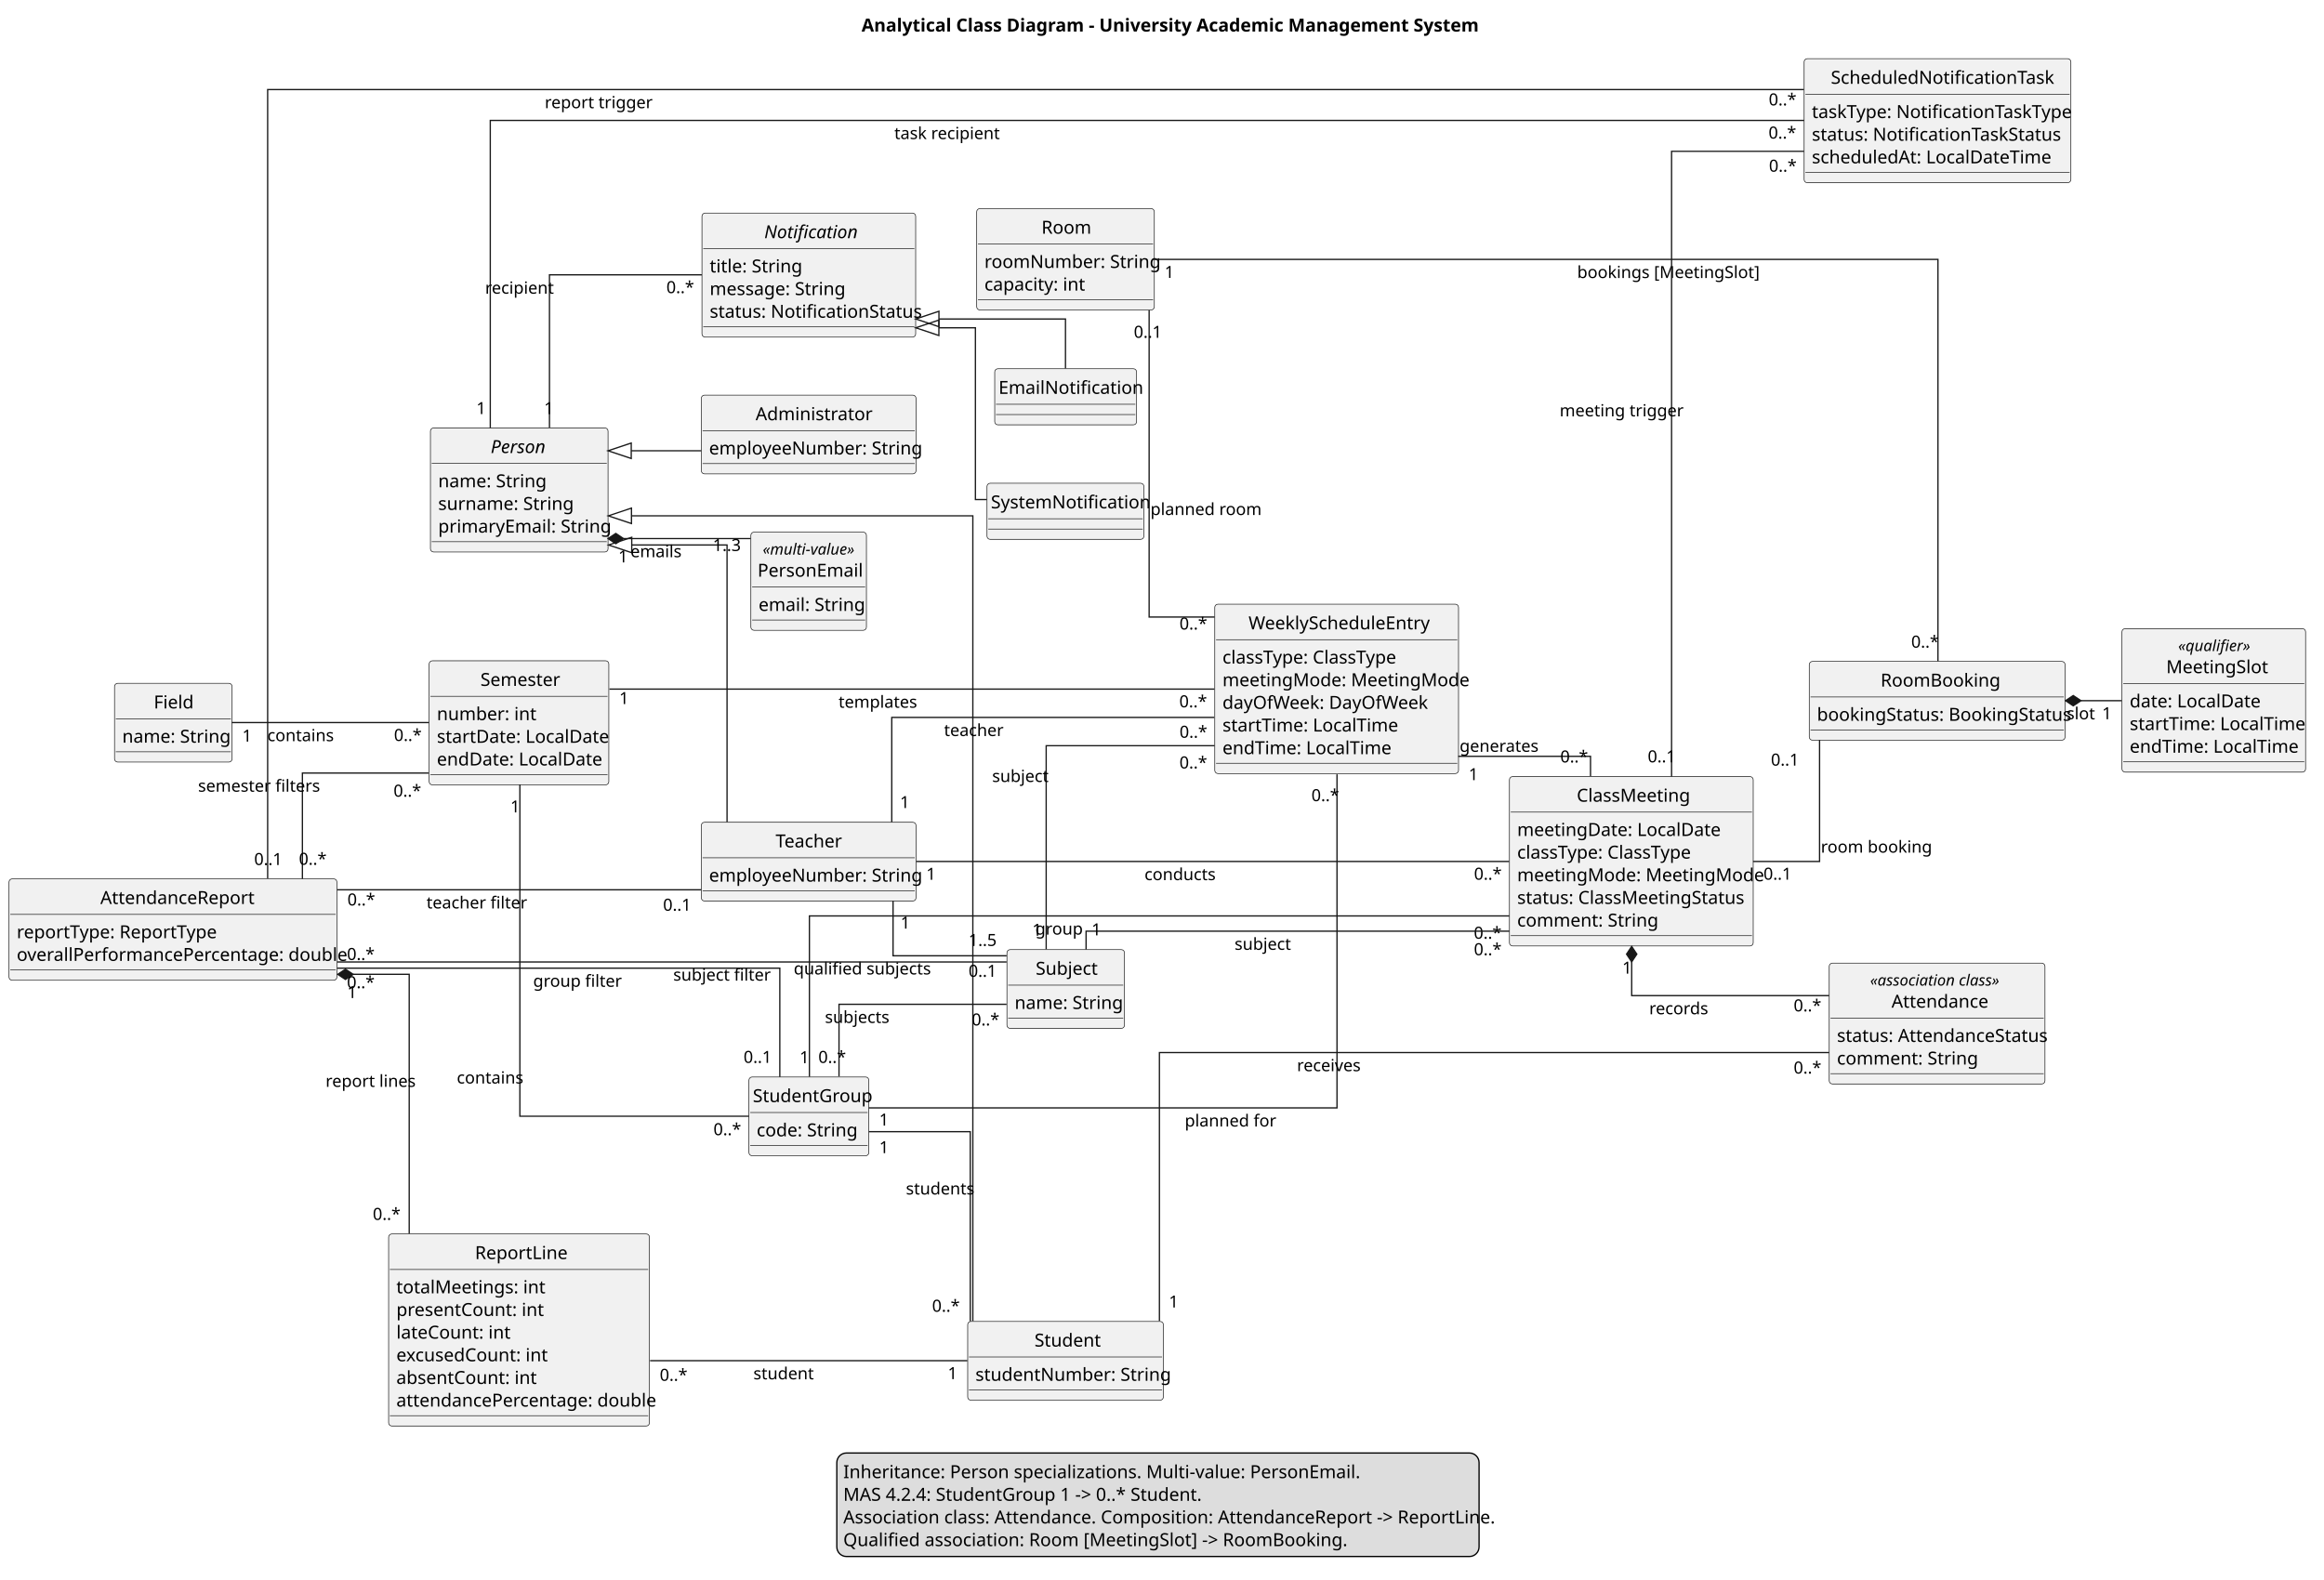
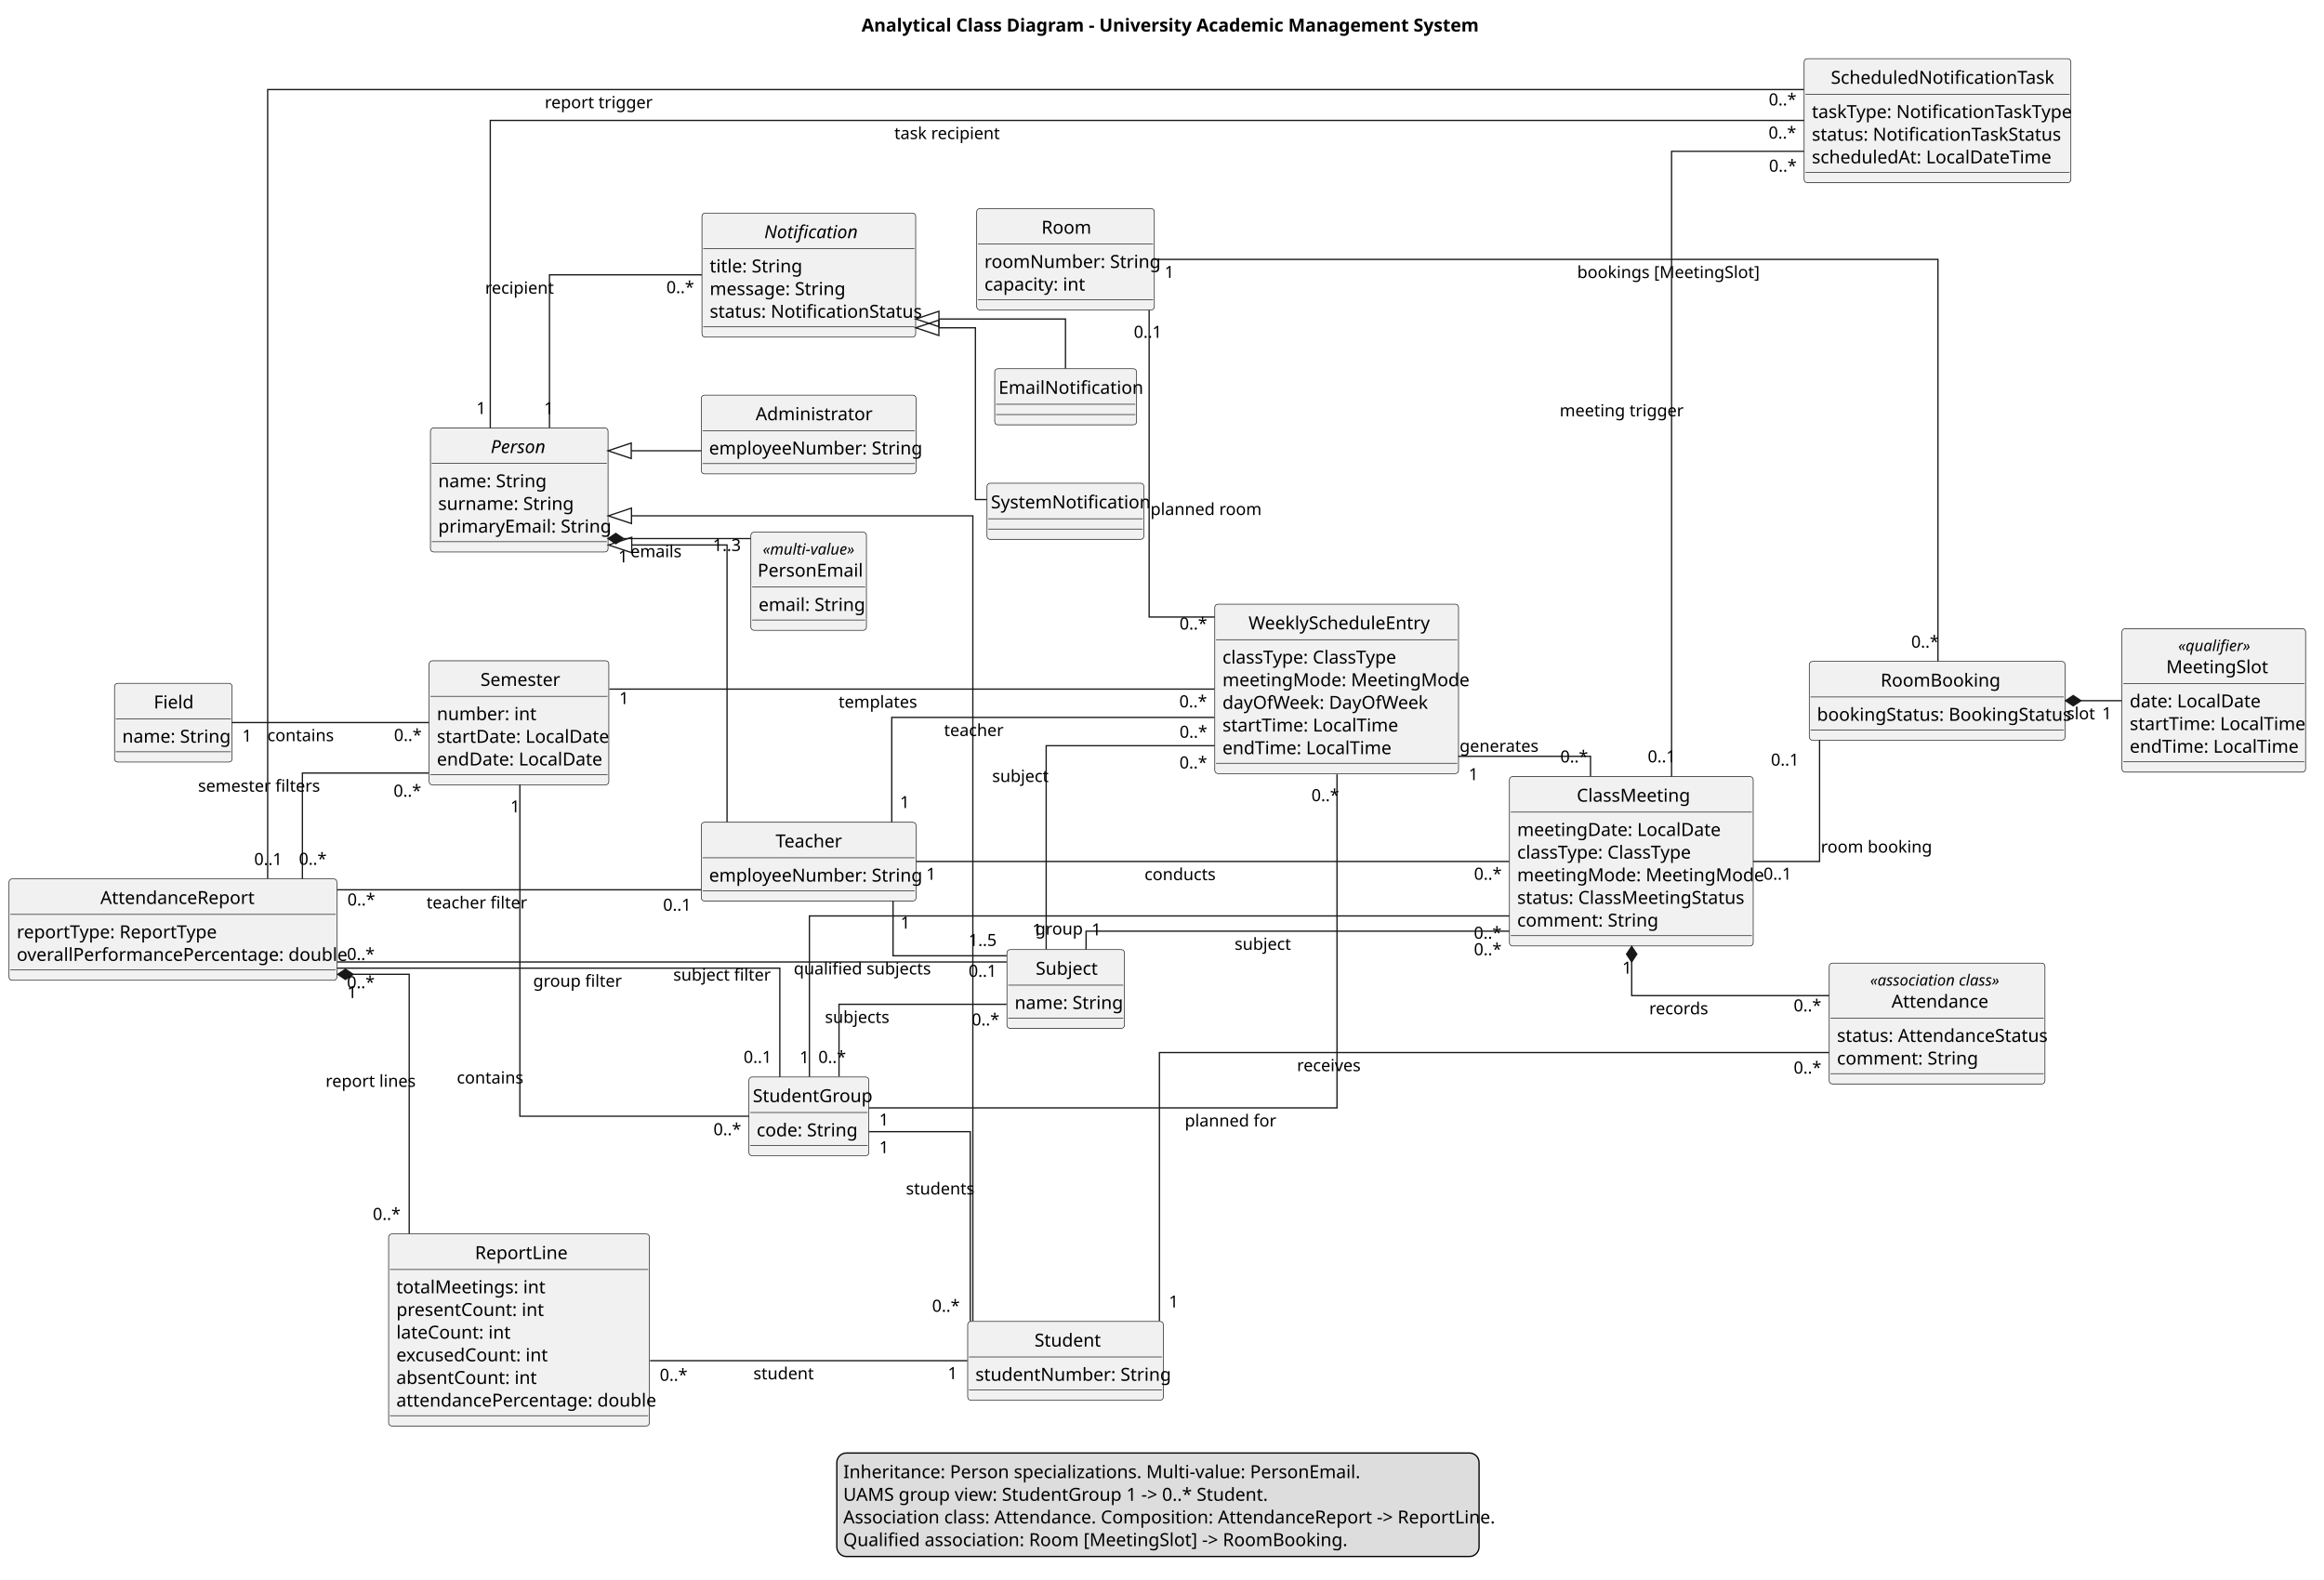
<svg xmlns="http://www.w3.org/2000/svg" contentStyleType="text/css" data-diagram-type="CLASS" height="1228px" preserveAspectRatio="none" style="width:1806px;height:1228px;background:#FFFFFF;" version="1.1" viewBox="0 0 1806 1228" width="1806px" zoomAndPan="magnify">
  <defs />
  <g>
    <g class="title" data-source-line="1">
      <text fill="#000000" font-family="sans-serif" font-size="14" font-weight="700" lengthAdjust="spacing" textLength="460.626" x="669.535" y="24.533">Analytical Class Diagram - University Academic Management System</text>
    </g>
    <g class="entity" data-qualified-name="Person" data-source-line="10" id="ent0001">
      <rect fill="#F1F1F1" height="96.438" rx="2.5" ry="2.5" style="stroke:#181818;stroke-width:0.5;" width="138.027" x="334.5" y="332.609" />
      <text fill="#000000" font-family="sans-serif" font-size="14" font-style="italic" lengthAdjust="spacing" textLength="44.358" x="381.334" y="352.143">Person</text>
      <line style="stroke:#181818;stroke-width:0.5;" x1="335.5" x2="471.527" y1="360.219" y2="360.219" />
      <text fill="#000000" font-family="sans-serif" font-size="14" lengthAdjust="spacing" textLength="79.372" x="340.5" y="378.752">name: String</text>
      <text fill="#000000" font-family="sans-serif" font-size="14" lengthAdjust="spacing" textLength="98.82" x="340.5" y="396.361">surname: String</text>
      <text fill="#000000" font-family="sans-serif" font-size="14" lengthAdjust="spacing" textLength="126.027" x="340.5" y="413.971">primaryEmail: String</text>
      <line style="stroke:#181818;stroke-width:0.5;" x1="335.5" x2="471.527" y1="421.047" y2="421.047" />
    </g>
    <g class="entity" data-qualified-name="PersonEmail" data-source-line="16" id="ent0002">
      <rect fill="#F1F1F1" height="76.312" rx="2.5" ry="2.5" style="stroke:#181818;stroke-width:0.5;" width="89.807" x="583.5" y="413.609" />
      <text fill="#000000" font-family="sans-serif" font-size="12" font-style="italic" lengthAdjust="spacing" textLength="71.367" x="592.72" y="431.066">«multi-value»</text>
      <text fill="#000000" font-family="sans-serif" font-size="14" lengthAdjust="spacing" textLength="79.365" x="588.721" y="448.236">PersonEmail</text>
      <line style="stroke:#181818;stroke-width:0.5;" x1="584.5" x2="672.307" y1="456.312" y2="456.312" />
      <text fill="#000000" font-family="sans-serif" font-size="14" lengthAdjust="spacing" textLength="77.807" x="589.5" y="474.846">email: String</text>
      <line style="stroke:#181818;stroke-width:0.5;" x1="584.5" x2="672.307" y1="481.922" y2="481.922" />
    </g>
    <g class="entity" data-qualified-name="Student" data-source-line="20" id="ent0003">
      <rect fill="#F1F1F1" height="61.219" rx="2.5" ry="2.5" style="stroke:#181818;stroke-width:0.5;" width="152.068" x="752" y="1027.109" />
      <text fill="#000000" font-family="sans-serif" font-size="14" lengthAdjust="spacing" textLength="48.262" x="803.903" y="1046.643">Student</text>
      <line style="stroke:#181818;stroke-width:0.5;" x1="753" x2="903.068" y1="1054.719" y2="1054.719" />
      <text fill="#000000" font-family="sans-serif" font-size="14" lengthAdjust="spacing" textLength="140.068" x="758" y="1073.252">studentNumber: String</text>
      <line style="stroke:#181818;stroke-width:0.5;" x1="753" x2="903.068" y1="1080.328" y2="1080.328" />
    </g>
    <g class="entity" data-qualified-name="Teacher" data-source-line="24" id="ent0004">
      <rect fill="#F1F1F1" height="61.219" rx="2.5" ry="2.5" style="stroke:#181818;stroke-width:0.5;" width="166.848" x="545" y="639.109" />
      <text fill="#000000" font-family="sans-serif" font-size="14" lengthAdjust="spacing" textLength="51.358" x="602.745" y="658.643">Teacher</text>
      <line style="stroke:#181818;stroke-width:0.5;" x1="546" x2="710.848" y1="666.719" y2="666.719" />
      <text fill="#000000" font-family="sans-serif" font-size="14" lengthAdjust="spacing" textLength="154.848" x="551" y="685.252">employeeNumber: String</text>
      <line style="stroke:#181818;stroke-width:0.5;" x1="546" x2="710.848" y1="692.328" y2="692.328" />
    </g>
    <g class="entity" data-qualified-name="Administrator" data-source-line="28" id="ent0005">
      <rect fill="#F1F1F1" height="61.219" rx="2.5" ry="2.5" style="stroke:#181818;stroke-width:0.5;" width="166.848" x="545" y="307.109" />
      <text fill="#000000" font-family="sans-serif" font-size="14" lengthAdjust="spacing" textLength="82.469" x="587.189" y="326.643">Administrator</text>
      <line style="stroke:#181818;stroke-width:0.5;" x1="546" x2="710.848" y1="334.719" y2="334.719" />
      <text fill="#000000" font-family="sans-serif" font-size="14" lengthAdjust="spacing" textLength="154.848" x="551" y="353.252">employeeNumber: String</text>
      <line style="stroke:#181818;stroke-width:0.5;" x1="546" x2="710.848" y1="360.328" y2="360.328" />
    </g>
    <g class="entity" data-qualified-name="Field" data-source-line="32" id="ent0006">
      <rect fill="#F1F1F1" height="61.219" rx="2.5" ry="2.5" style="stroke:#181818;stroke-width:0.5;" width="91.372" x="89" y="531.109" />
      <text fill="#000000" font-family="sans-serif" font-size="14" lengthAdjust="spacing" textLength="30.345" x="119.514" y="550.643">Field</text>
      <line style="stroke:#181818;stroke-width:0.5;" x1="90" x2="179.372" y1="558.719" y2="558.719" />
      <text fill="#000000" font-family="sans-serif" font-size="14" lengthAdjust="spacing" textLength="79.372" x="95" y="577.252">name: String</text>
      <line style="stroke:#181818;stroke-width:0.5;" x1="90" x2="179.372" y1="584.328" y2="584.328" />
    </g>
    <g class="entity" data-qualified-name="Semester" data-source-line="36" id="ent0007">
      <rect fill="#F1F1F1" height="96.438" rx="2.5" ry="2.5" style="stroke:#181818;stroke-width:0.5;" width="139.62" x="333.5" y="513.609" />
      <text fill="#000000" font-family="sans-serif" font-size="14" lengthAdjust="spacing" textLength="59.91" x="373.355" y="533.143">Semester</text>
      <line style="stroke:#181818;stroke-width:0.5;" x1="334.5" x2="472.12" y1="541.219" y2="541.219" />
      <text fill="#000000" font-family="sans-serif" font-size="14" lengthAdjust="spacing" textLength="70.034" x="339.5" y="559.752">number: int</text>
      <text fill="#000000" font-family="sans-serif" font-size="14" lengthAdjust="spacing" textLength="127.62" x="339.5" y="577.361">startDate: LocalDate</text>
      <text fill="#000000" font-family="sans-serif" font-size="14" lengthAdjust="spacing" textLength="123.751" x="339.5" y="594.971">endDate: LocalDate</text>
      <line style="stroke:#181818;stroke-width:0.5;" x1="334.5" x2="472.12" y1="602.047" y2="602.047" />
    </g>
    <g class="entity" data-qualified-name="StudentGroup" data-source-line="42" id="ent0008">
      <rect fill="#F1F1F1" height="61.219" rx="2.5" ry="2.5" style="stroke:#181818;stroke-width:0.5;" width="93.172" x="582" y="837.109" />
      <text fill="#000000" font-family="sans-serif" font-size="14" lengthAdjust="spacing" textLength="87.172" x="585" y="856.643">StudentGroup</text>
      <line style="stroke:#181818;stroke-width:0.5;" x1="583" x2="674.172" y1="864.719" y2="864.719" />
      <text fill="#000000" font-family="sans-serif" font-size="14" lengthAdjust="spacing" textLength="74.71" x="588" y="883.252">code: String</text>
      <line style="stroke:#181818;stroke-width:0.5;" x1="583" x2="674.172" y1="890.328" y2="890.328" />
    </g>
    <g class="entity" data-qualified-name="Subject" data-source-line="46" id="ent0009">
      <rect fill="#F1F1F1" height="61.219" rx="2.5" ry="2.5" style="stroke:#181818;stroke-width:0.5;" width="91.372" x="782.5" y="738.109" />
      <text fill="#000000" font-family="sans-serif" font-size="14" lengthAdjust="spacing" textLength="46.696" x="804.838" y="757.643">Subject</text>
      <line style="stroke:#181818;stroke-width:0.5;" x1="783.5" x2="872.872" y1="765.719" y2="765.719" />
      <text fill="#000000" font-family="sans-serif" font-size="14" lengthAdjust="spacing" textLength="79.372" x="788.5" y="784.252">name: String</text>
      <line style="stroke:#181818;stroke-width:0.5;" x1="783.5" x2="872.872" y1="791.328" y2="791.328" />
    </g>
    <g class="entity" data-qualified-name="WeeklyScheduleEntry" data-source-line="50" id="ent0010">
      <rect fill="#F1F1F1" height="131.656" rx="2.5" ry="2.5" style="stroke:#181818;stroke-width:0.5;" width="189.434" x="944" y="469.609" />
      <text fill="#000000" font-family="sans-serif" font-size="14" lengthAdjust="spacing" textLength="136.951" x="970.241" y="489.143">WeeklyScheduleEntry</text>
      <line style="stroke:#181818;stroke-width:0.5;" x1="945" x2="1132.434" y1="497.219" y2="497.219" />
      <text fill="#000000" font-family="sans-serif" font-size="14" lengthAdjust="spacing" textLength="136.931" x="950" y="515.752">classType: ClassType</text>
      <text fill="#000000" font-family="sans-serif" font-size="14" lengthAdjust="spacing" textLength="177.434" x="950" y="533.361">meetingMode: MeetingMode</text>
      <text fill="#000000" font-family="sans-serif" font-size="14" lengthAdjust="spacing" textLength="156.379" x="950" y="550.971">dayOfWeek: DayOfWeek</text>
      <text fill="#000000" font-family="sans-serif" font-size="14" lengthAdjust="spacing" textLength="130.696" x="950" y="568.58">startTime: LocalTime</text>
      <text fill="#000000" font-family="sans-serif" font-size="14" lengthAdjust="spacing" textLength="126.827" x="950" y="586.189">endTime: LocalTime</text>
      <line style="stroke:#181818;stroke-width:0.5;" x1="945" x2="1132.434" y1="593.266" y2="593.266" />
    </g>
    <g class="entity" data-qualified-name="ClassMeeting" data-source-line="58" id="ent0011">
      <rect fill="#F1F1F1" height="131.656" rx="2.5" ry="2.5" style="stroke:#181818;stroke-width:0.5;" width="189.434" x="1173" y="603.609" />
      <text fill="#000000" font-family="sans-serif" font-size="14" lengthAdjust="spacing" textLength="84.814" x="1225.31" y="623.143">ClassMeeting</text>
      <line style="stroke:#181818;stroke-width:0.5;" x1="1174" x2="1361.434" y1="631.219" y2="631.219" />
      <text fill="#000000" font-family="sans-serif" font-size="14" lengthAdjust="spacing" textLength="150.199" x="1179" y="649.752">meetingDate: LocalDate</text>
      <text fill="#000000" font-family="sans-serif" font-size="14" lengthAdjust="spacing" textLength="136.931" x="1179" y="667.361">classType: ClassType</text>
      <text fill="#000000" font-family="sans-serif" font-size="14" lengthAdjust="spacing" textLength="177.434" x="1179" y="684.971">meetingMode: MeetingMode</text>
      <text fill="#000000" font-family="sans-serif" font-size="14" lengthAdjust="spacing" textLength="169.634" x="1179" y="702.58">status: ClassMeetingStatus</text>
      <text fill="#000000" font-family="sans-serif" font-size="14" lengthAdjust="spacing" textLength="101.924" x="1179" y="720.189">comment: String</text>
      <line style="stroke:#181818;stroke-width:0.5;" x1="1174" x2="1361.434" y1="727.266" y2="727.266" />
    </g>
    <g class="entity" data-qualified-name="Attendance" data-source-line="66" id="ent0012">
      <rect fill="#F1F1F1" height="93.922" rx="2.5" ry="2.5" style="stroke:#181818;stroke-width:0.5;" width="167.654" x="1421.5" y="748.609" />
      <text fill="#000000" font-family="sans-serif" font-size="12" font-style="italic" lengthAdjust="spacing" textLength="104.057" x="1453.299" y="766.066">«association class»</text>
      <text fill="#000000" font-family="sans-serif" font-size="14" lengthAdjust="spacing" textLength="70.834" x="1469.91" y="783.236">Attendance</text>
      <line style="stroke:#181818;stroke-width:0.5;" x1="1422.5" x2="1588.154" y1="791.312" y2="791.312" />
      <text fill="#000000" font-family="sans-serif" font-size="14" lengthAdjust="spacing" textLength="155.654" x="1427.5" y="809.846">status: AttendanceStatus</text>
      <text fill="#000000" font-family="sans-serif" font-size="14" lengthAdjust="spacing" textLength="101.924" x="1427.5" y="827.455">comment: String</text>
      <line style="stroke:#181818;stroke-width:0.5;" x1="1422.5" x2="1588.154" y1="834.531" y2="834.531" />
    </g>
    <g class="entity" data-qualified-name="AttendanceReport" data-source-line="71" id="ent0013">
      <rect fill="#F1F1F1" height="78.828" rx="2.5" ry="2.5" style="stroke:#181818;stroke-width:0.5;" width="254.812" x="7" y="683.109" />
      <text fill="#000000" font-family="sans-serif" font-size="14" lengthAdjust="spacing" textLength="112.855" x="77.979" y="702.643">AttendanceReport</text>
      <line style="stroke:#181818;stroke-width:0.5;" x1="8" x2="260.812" y1="710.719" y2="710.719" />
      <text fill="#000000" font-family="sans-serif" font-size="14" lengthAdjust="spacing" textLength="148.62" x="13" y="729.252">reportType: ReportType</text>
      <text fill="#000000" font-family="sans-serif" font-size="14" lengthAdjust="spacing" textLength="242.812" x="13" y="746.861">overallPerformancePercentage: double</text>
      <line style="stroke:#181818;stroke-width:0.5;" x1="8" x2="260.812" y1="753.938" y2="753.938" />
    </g>
    <g class="entity" data-qualified-name="ReportLine" data-source-line="76" id="ent0014">
      <rect fill="#F1F1F1" height="149.266" rx="2.5" ry="2.5" style="stroke:#181818;stroke-width:0.5;" width="202.709" x="302" y="959.109" />
      <text fill="#000000" font-family="sans-serif" font-size="14" lengthAdjust="spacing" textLength="68.489" x="369.11" y="978.643">ReportLine</text>
      <line style="stroke:#181818;stroke-width:0.5;" x1="303" x2="503.709" y1="986.719" y2="986.719" />
      <text fill="#000000" font-family="sans-serif" font-size="14" lengthAdjust="spacing" textLength="105.834" x="308" y="1005.252">totalMeetings: int</text>
      <text fill="#000000" font-family="sans-serif" font-size="14" lengthAdjust="spacing" textLength="106.62" x="308" y="1022.861">presentCount: int</text>
      <text fill="#000000" font-family="sans-serif" font-size="14" lengthAdjust="spacing" textLength="82.496" x="308" y="1040.471">lateCount: int</text>
      <text fill="#000000" font-family="sans-serif" font-size="14" lengthAdjust="spacing" textLength="112.068" x="308" y="1058.08">excusedCount: int</text>
      <text fill="#000000" font-family="sans-serif" font-size="14" lengthAdjust="spacing" textLength="101.958" x="308" y="1075.689">absentCount: int</text>
      <text fill="#000000" font-family="sans-serif" font-size="14" lengthAdjust="spacing" textLength="190.709" x="308" y="1093.299">attendancePercentage: double</text>
      <line style="stroke:#181818;stroke-width:0.5;" x1="303" x2="503.709" y1="1100.375" y2="1100.375" />
    </g>
    <g class="entity" data-qualified-name="Room" data-source-line="85" id="ent0015">
      <rect fill="#F1F1F1" height="78.828" rx="2.5" ry="2.5" style="stroke:#181818;stroke-width:0.5;" width="138.041" x="759" y="162.109" />
      <text fill="#000000" font-family="sans-serif" font-size="14" lengthAdjust="spacing" textLength="37.345" x="809.348" y="181.643">Room</text>
      <line style="stroke:#181818;stroke-width:0.5;" x1="760" x2="896.041" y1="189.719" y2="189.719" />
      <text fill="#000000" font-family="sans-serif" font-size="14" lengthAdjust="spacing" textLength="126.041" x="765" y="208.252">roomNumber: String</text>
      <text fill="#000000" font-family="sans-serif" font-size="14" lengthAdjust="spacing" textLength="73.924" x="765" y="225.861">capacity: int</text>
      <line style="stroke:#181818;stroke-width:0.5;" x1="760" x2="896.041" y1="232.938" y2="232.938" />
    </g>
    <g class="entity" data-qualified-name="MeetingSlot" data-source-line="90" id="ent0016">
      <rect fill="#F1F1F1" height="111.531" rx="2.5" ry="2.5" style="stroke:#181818;stroke-width:0.5;" width="142.696" x="1649" y="488.609" />
      <text fill="#000000" font-family="sans-serif" font-size="12" font-style="italic" lengthAdjust="spacing" textLength="55.371" x="1692.663" y="506.066">«qualifier»</text>
      <text fill="#000000" font-family="sans-serif" font-size="14" lengthAdjust="spacing" textLength="73.931" x="1683.383" y="523.236">MeetingSlot</text>
      <line style="stroke:#181818;stroke-width:0.5;" x1="1650" x2="1790.696" y1="531.312" y2="531.312" />
      <text fill="#000000" font-family="sans-serif" font-size="14" lengthAdjust="spacing" textLength="98.068" x="1655" y="549.846">date: LocalDate</text>
      <text fill="#000000" font-family="sans-serif" font-size="14" lengthAdjust="spacing" textLength="130.696" x="1655" y="567.455">startTime: LocalTime</text>
      <text fill="#000000" font-family="sans-serif" font-size="14" lengthAdjust="spacing" textLength="126.827" x="1655" y="585.064">endTime: LocalTime</text>
      <line style="stroke:#181818;stroke-width:0.5;" x1="1650" x2="1790.696" y1="592.141" y2="592.141" />
    </g>
    <g class="entity" data-qualified-name="RoomBooking" data-source-line="96" id="ent0017">
      <rect fill="#F1F1F1" height="61.219" rx="2.5" ry="2.5" style="stroke:#181818;stroke-width:0.5;" width="198.792" x="1406" y="514.109" />
      <text fill="#000000" font-family="sans-serif" font-size="14" lengthAdjust="spacing" textLength="87.938" x="1461.427" y="533.643">RoomBooking</text>
      <line style="stroke:#181818;stroke-width:0.5;" x1="1407" x2="1603.792" y1="541.719" y2="541.719" />
      <text fill="#000000" font-family="sans-serif" font-size="14" lengthAdjust="spacing" textLength="186.792" x="1412" y="560.252">bookingStatus: BookingStatus</text>
      <line style="stroke:#181818;stroke-width:0.5;" x1="1407" x2="1603.792" y1="567.328" y2="567.328" />
    </g>
    <g class="entity" data-qualified-name="Notification" data-source-line="100" id="ent0018">
      <rect fill="#F1F1F1" height="96.438" rx="2.5" ry="2.5" style="stroke:#181818;stroke-width:0.5;" width="166.075" x="545.5" y="165.609" />
      <text fill="#000000" font-family="sans-serif" font-size="14" font-style="italic" lengthAdjust="spacing" textLength="69.255" x="593.91" y="185.143">Notification</text>
      <line style="stroke:#181818;stroke-width:0.5;" x1="546.5" x2="710.575" y1="193.219" y2="193.219" />
      <text fill="#000000" font-family="sans-serif" font-size="14" lengthAdjust="spacing" textLength="66.138" x="551.5" y="211.752">title: String</text>
      <text fill="#000000" font-family="sans-serif" font-size="14" lengthAdjust="spacing" textLength="101.158" x="551.5" y="229.361">message: String</text>
      <text fill="#000000" font-family="sans-serif" font-size="14" lengthAdjust="spacing" textLength="154.075" x="551.5" y="246.971">status: NotificationStatus</text>
      <line style="stroke:#181818;stroke-width:0.5;" x1="546.5" x2="710.575" y1="254.047" y2="254.047" />
    </g>
    <g class="entity" data-qualified-name="EmailNotification" data-source-line="106" id="ent0019">
      <rect fill="#F1F1F1" height="43.609" rx="2.5" ry="2.5" style="stroke:#181818;stroke-width:0.5;" width="110.262" x="773" y="286.609" />
      <text fill="#000000" font-family="sans-serif" font-size="14" lengthAdjust="spacing" textLength="104.262" x="776" y="306.143">EmailNotification</text>
      <line style="stroke:#181818;stroke-width:0.5;" x1="774" x2="882.262" y1="314.219" y2="314.219" />
      <line style="stroke:#181818;stroke-width:0.5;" x1="774" x2="882.262" y1="322.219" y2="322.219" />
    </g>
    <g class="entity" data-qualified-name="SystemNotification" data-source-line="107" id="ent0020">
      <rect fill="#F1F1F1" height="43.609" rx="2.5" ry="2.5" style="stroke:#181818;stroke-width:0.5;" width="121.931" x="767" y="375.609" />
      <text fill="#000000" font-family="sans-serif" font-size="14" lengthAdjust="spacing" textLength="115.931" x="770" y="395.143">SystemNotification</text>
      <line style="stroke:#181818;stroke-width:0.5;" x1="768" x2="887.931" y1="403.219" y2="403.219" />
      <line style="stroke:#181818;stroke-width:0.5;" x1="768" x2="887.931" y1="411.219" y2="411.219" />
    </g>
    <g class="entity" data-qualified-name="ScheduledNotificationTask" data-source-line="109" id="ent0021">
      <rect fill="#F1F1F1" height="96.438" rx="2.5" ry="2.5" style="stroke:#181818;stroke-width:0.5;" width="207.296" x="1402" y="45.609" />
      <text fill="#000000" font-family="sans-serif" font-size="14" lengthAdjust="spacing" textLength="165.758" x="1422.769" y="65.143">ScheduledNotificationTask</text>
      <line style="stroke:#181818;stroke-width:0.5;" x1="1403" x2="1608.296" y1="73.219" y2="73.219" />
      <text fill="#000000" font-family="sans-serif" font-size="14" lengthAdjust="spacing" textLength="195.296" x="1408" y="91.752">taskType: NotificationTaskType</text>
      <text fill="#000000" font-family="sans-serif" font-size="14" lengthAdjust="spacing" textLength="184.413" x="1408" y="109.361">status: NotificationTaskStatus</text>
      <text fill="#000000" font-family="sans-serif" font-size="14" lengthAdjust="spacing" textLength="178.985" x="1408" y="126.971">scheduledAt: LocalDateTime</text>
      <line style="stroke:#181818;stroke-width:0.5;" x1="1403" x2="1608.296" y1="134.047" y2="134.047" />
    </g>
    <g class="link" data-entity-1="ent0001" data-entity-2="ent0003" data-link-type="extension" data-source-line="115" id="lnk22">
      <path codeLine="115" d="M490.72,400.939 C593.38,400.939 756,400.939 756,400.939 C756,400.939 756,896.989 756,1026.819" fill="none" id="Person-backto-Student" style="stroke:#181818;stroke-width:1;" />
      <polygon fill="none" points="472.72,400.939,490.72,406.939,490.72,394.939,472.72,400.939" style="stroke:#181818;stroke-width:1;stroke-linejoin:miter;stroke-miterlimit:10;" />
    </g>
    <g class="link" data-entity-1="ent0001" data-entity-2="ent0004" data-link-type="extension" data-source-line="116" id="lnk23">
      <path codeLine="116" d="M490.93,423.609 C534.7,423.609 565,423.609 565,423.609 C565,423.609 565,573.009 565,638.949" fill="none" id="Person-backto-Teacher" style="stroke:#181818;stroke-width:1;" />
      <polygon fill="none" points="472.93,423.609,490.93,429.609,490.93,417.609,472.93,423.609" style="stroke:#181818;stroke-width:1;stroke-linejoin:miter;stroke-miterlimit:10;" />
    </g>
    <g class="link" data-entity-1="ent0001" data-entity-2="ent0005" data-link-type="extension" data-source-line="117" id="lnk24">
      <path codeLine="117" d="M490.54,350.359 C513.4,350.359 521.1,350.359 544.93,350.359" fill="none" id="Person-backto-Administrator" style="stroke:#181818;stroke-width:1;" />
      <polygon fill="none" points="472.54,350.359,490.54,356.359,490.54,344.359,472.54,350.359" style="stroke:#181818;stroke-width:1;stroke-linejoin:miter;stroke-miterlimit:10;" />
    </g>
    <g class="link" data-entity-1="ent0001" data-entity-2="ent0002" data-link-type="composition" data-source-line="118" id="lnk25">
      <path codeLine="118" d="M484.54,418.609 C520.58,418.609 551.65,418.609 583.39,418.609" fill="none" id="Person-backto-PersonEmail" style="stroke:#181818;stroke-width:1;" />
      <polygon fill="#181818" points="472.54,418.609,478.54,422.609,484.54,418.609,478.54,414.609,472.54,418.609" style="stroke:#181818;stroke-width:1;stroke-linejoin:miter;stroke-miterlimit:10;" />
      <text fill="#000000" font-family="sans-serif" font-size="13" lengthAdjust="spacing" textLength="37.565" x="489.96" y="433.104">emails</text>
      <text fill="#000000" font-family="sans-serif" font-size="13" lengthAdjust="spacing" textLength="7.23" x="480.485" y="437.131">1</text>
      <text fill="#000000" font-family="sans-serif" font-size="13" lengthAdjust="spacing" textLength="21.684" x="553.942" y="428.279">1..3</text>
    </g>
    <g class="link" data-entity-1="ent0006" data-entity-2="ent0007" data-link-type="association" data-source-line="120" id="lnk26">
      <path codeLine="120" d="M180.13,561.609 C222.1,561.609 284.97,561.609 333.33,561.609" fill="none" id="Field-Semester" style="stroke:#181818;stroke-width:1;" />
      <text fill="#000000" font-family="sans-serif" font-size="13" lengthAdjust="spacing" textLength="48.42" x="207.73" y="576.105">contains</text>
      <text fill="#000000" font-family="sans-serif" font-size="13" lengthAdjust="spacing" textLength="7.23" x="188.255" y="576.441">1</text>
      <text fill="#000000" font-family="sans-serif" font-size="13" lengthAdjust="spacing" textLength="19.513" x="306.16" y="575.925">0..*</text>
    </g>
    <g class="link" data-entity-1="ent0007" data-entity-2="ent0008" data-link-type="association" data-source-line="121" id="lnk27">
      <path codeLine="121" d="M404,609.759 C404,695.929 404,867.609 404,867.609 C404,867.609 516.23,867.609 581.98,867.609" fill="none" id="Semester-StudentGroup" style="stroke:#181818;stroke-width:1;" />
      <text fill="#000000" font-family="sans-serif" font-size="13" lengthAdjust="spacing" textLength="48.42" x="355" y="842.174">contains</text>
      <text fill="#000000" font-family="sans-serif" font-size="13" lengthAdjust="spacing" textLength="7.23" x="396.604" y="631.495">1</text>
      <text fill="#000000" font-family="sans-serif" font-size="13" lengthAdjust="spacing" textLength="19.513" x="554.428" y="882.34">0..*</text>
    </g>
    <g class="link" data-entity-1="ent0008" data-entity-2="ent0003" data-link-type="association" data-source-line="122" id="lnk28">
      <path codeLine="122" d="M675.23,879.609 C710.91,879.609 754,879.609 754,879.609 C754,879.609 754,976.119 754,1027.009" fill="none" id="StudentGroup-Student" style="stroke:#181818;stroke-width:1;" />
      <text fill="#000000" font-family="sans-serif" font-size="13" lengthAdjust="spacing" textLength="49.144" x="704" y="928.424">students</text>
      <text fill="#000000" font-family="sans-serif" font-size="13" lengthAdjust="spacing" textLength="7.23" x="683.24" y="896.303">1</text>
      <text fill="#000000" font-family="sans-serif" font-size="13" lengthAdjust="spacing" textLength="19.513" x="724.33" y="1019.567">0..*</text>
    </g>
    <g class="link" data-entity-1="ent0008" data-entity-2="ent0009" data-link-type="association" data-source-line="123" id="lnk29">
      <path codeLine="123" d="M652,836.689 C652,811.689 652,780.609 652,780.609 C652,780.609 730.07,780.609 782.22,780.609" fill="none" id="StudentGroup-Subject" style="stroke:#181818;stroke-width:1;" />
      <text fill="#000000" font-family="sans-serif" font-size="13" lengthAdjust="spacing" textLength="47.69" x="641.07" y="795.105">subjects</text>
      <text fill="#000000" font-family="sans-serif" font-size="13" lengthAdjust="spacing" textLength="19.513" x="635.923" y="826.171">0..*</text>
      <text fill="#000000" font-family="sans-serif" font-size="13" lengthAdjust="spacing" textLength="19.513" x="755.111" y="797.052">0..*</text>
    </g>
    <g class="link" data-entity-1="ent0004" data-entity-2="ent0009" data-link-type="association" data-source-line="124" id="lnk30">
      <path codeLine="124" d="M694,700.269 C694,720.359 694,742.909 694,742.909 C694,742.909 743.44,742.909 782.26,742.909" fill="none" id="Teacher-Subject" style="stroke:#181818;stroke-width:1;" />
      <text fill="#000000" font-family="sans-serif" font-size="13" lengthAdjust="spacing" textLength="99.728" x="616.81" y="757.404">qualified subjects</text>
      <text fill="#000000" font-family="sans-serif" font-size="13" lengthAdjust="spacing" textLength="7.23" x="699.827" y="721.752">1</text>
      <text fill="#000000" font-family="sans-serif" font-size="13" lengthAdjust="spacing" textLength="21.684" x="752.672" y="735.254">1..5</text>
    </g>
    <g class="link" data-entity-1="ent0007" data-entity-2="ent0010" data-link-type="association" data-source-line="126" id="lnk31">
      <path codeLine="126" d="M473.58,535.609 C588,535.609 815.07,535.609 943.75,535.609" fill="none" id="Semester-WeeklyScheduleEntry" style="stroke:#181818;stroke-width:1;" />
      <text fill="#000000" font-family="sans-serif" font-size="13" lengthAdjust="spacing" textLength="56.361" x="651.66" y="550.105">templates</text>
      <text fill="#000000" font-family="sans-serif" font-size="13" lengthAdjust="spacing" textLength="7.23" x="481.199" y="547.244">1</text>
      <text fill="#000000" font-family="sans-serif" font-size="13" lengthAdjust="spacing" textLength="19.513" x="916.446" y="549.77">0..*</text>
    </g>
    <g class="link" data-entity-1="ent0008" data-entity-2="ent0010" data-link-type="association" data-source-line="127" id="lnk32">
      <path codeLine="127" d="M675.19,861.109 C782.78,861.109 1039,861.109 1039,861.109 C1039,861.109 1039,697.039 1039,601.869" fill="none" id="StudentGroup-WeeklyScheduleEntry" style="stroke:#181818;stroke-width:1;" />
      <text fill="#000000" font-family="sans-serif" font-size="13" lengthAdjust="spacing" textLength="65.051" x="920.71" y="875.605">planned for</text>
      <text fill="#000000" font-family="sans-serif" font-size="13" lengthAdjust="spacing" textLength="7.23" x="683.194" y="874.854">1</text>
      <text fill="#000000" font-family="sans-serif" font-size="13" lengthAdjust="spacing" textLength="19.513" x="1019.118" y="622.709">0..*</text>
    </g>
    <g class="link" data-entity-1="ent0009" data-entity-2="ent0010" data-link-type="association" data-source-line="128" id="lnk33">
      <path codeLine="128" d="M813,737.819 C813,684.269 813,579.609 813,579.609 C813,579.609 882.14,579.609 943.85,579.609" fill="none" id="Subject-WeeklyScheduleEntry" style="stroke:#181818;stroke-width:1;" />
      <text fill="#000000" font-family="sans-serif" font-size="13" lengthAdjust="spacing" textLength="41.19" x="771" y="607.784">subject</text>
      <text fill="#000000" font-family="sans-serif" font-size="13" lengthAdjust="spacing" textLength="7.23" x="802.17" y="727.328">1</text>
      <text fill="#000000" font-family="sans-serif" font-size="13" lengthAdjust="spacing" textLength="19.513" x="916.554" y="597.276">0..*</text>
    </g>
    <g class="link" data-entity-1="ent0004" data-entity-2="ent0010" data-link-type="association" data-source-line="129" id="lnk34">
      <path codeLine="129" d="M693,639.009 C693,605.839 693,557.609 693,557.609 C693,557.609 841.35,557.609 943.63,557.609" fill="none" id="Teacher-WeeklyScheduleEntry" style="stroke:#181818;stroke-width:1;" />
      <text fill="#000000" font-family="sans-serif" font-size="13" lengthAdjust="spacing" textLength="43.361" x="733.62" y="572.105">teacher</text>
      <text fill="#000000" font-family="sans-serif" font-size="13" lengthAdjust="spacing" textLength="7.23" x="699.386" y="628.075">1</text>
      <text fill="#000000" font-family="sans-serif" font-size="13" lengthAdjust="spacing" textLength="19.513" x="916.642" y="573.428">0..*</text>
    </g>
    <g class="link" data-entity-1="ent0010" data-entity-2="ent0011" data-link-type="association" data-source-line="130" id="lnk35">
      <path codeLine="130" d="M1133.2,587.859 C1183.89,587.859 1236,587.859 1236,587.859 C1236,587.859 1236,594.149 1236,603.239" fill="none" id="WeeklyScheduleEntry-ClassMeeting" style="stroke:#181818;stroke-width:1;" />
      <text fill="#000000" font-family="sans-serif" font-size="13" lengthAdjust="spacing" textLength="57.821" x="1134.29" y="584.355">generates</text>
      <text fill="#000000" font-family="sans-serif" font-size="13" lengthAdjust="spacing" textLength="7.23" x="1141.324" y="606.373">1</text>
      <text fill="#000000" font-family="sans-serif" font-size="13" lengthAdjust="spacing" textLength="19.513" x="1212.52" y="592.638">0..*</text>
    </g>
    <g class="link" data-entity-1="ent0008" data-entity-2="ent0011" data-link-type="association" data-source-line="132" id="lnk36">
      <path codeLine="132" d="M629,836.859 C629,791.489 629,711.939 629,711.939 C629,711.939 995.21,711.939 1172.94,711.939" fill="none" id="StudentGroup-ClassMeeting" style="stroke:#181818;stroke-width:1;" />
      <text fill="#000000" font-family="sans-serif" font-size="13" lengthAdjust="spacing" textLength="33.249" x="804.52" y="726.434">group</text>
      <text fill="#000000" font-family="sans-serif" font-size="13" lengthAdjust="spacing" textLength="7.23" x="621.387" y="826.376">1</text>
      <text fill="#000000" font-family="sans-serif" font-size="13" lengthAdjust="spacing" textLength="19.513" x="1145.326" y="729.631">0..*</text>
    </g>
    <g class="link" data-entity-1="ent0009" data-entity-2="ent0011" data-link-type="association" data-source-line="133" id="lnk37">
      <path codeLine="133" d="M844,737.959 C844,730.079 844,723.779 844,723.779 C844,723.779 1048.17,723.779 1172.99,723.779" fill="none" id="Subject-ClassMeeting" style="stroke:#181818;stroke-width:1;" />
      <text fill="#000000" font-family="sans-serif" font-size="13" lengthAdjust="spacing" textLength="41.19" x="959.4" y="738.274">subject</text>
      <text fill="#000000" font-family="sans-serif" font-size="13" lengthAdjust="spacing" textLength="7.23" x="848.25" y="727.014">1</text>
      <text fill="#000000" font-family="sans-serif" font-size="13" lengthAdjust="spacing" textLength="19.513" x="1145.38" y="742.452">0..*</text>
    </g>
    <g class="link" data-entity-1="ent0004" data-entity-2="ent0011" data-link-type="association" data-source-line="134" id="lnk38">
      <path codeLine="134" d="M712.04,669.609 C830.87,669.609 1048.08,669.609 1172.76,669.609" fill="none" id="Teacher-ClassMeeting" style="stroke:#181818;stroke-width:1;" />
      <text fill="#000000" font-family="sans-serif" font-size="13" lengthAdjust="spacing" textLength="52.032" x="889.4" y="684.105">conducts</text>
      <text fill="#000000" font-family="sans-serif" font-size="13" lengthAdjust="spacing" textLength="7.23" x="719.809" y="683.823">1</text>
      <text fill="#000000" font-family="sans-serif" font-size="13" lengthAdjust="spacing" textLength="19.513" x="1145.457" y="683.77">0..*</text>
    </g>
    <g class="link" data-entity-1="ent0011" data-entity-2="ent0012" data-link-type="composition" data-source-line="135" id="lnk39">
      <path codeLine="135" d="M1268,747.629 C1268,768.319 1268,773.859 1268,773.859 C1268,773.859 1353.11,773.859 1421.43,773.859" fill="none" id="ClassMeeting-backto-Attendance" style="stroke:#181818;stroke-width:1;" />
      <polygon fill="#181818" points="1268,735.629,1264,741.629,1268,747.629,1272,741.629,1268,735.629" style="stroke:#181818;stroke-width:1;stroke-linejoin:miter;stroke-miterlimit:10;" />
      <text fill="#000000" font-family="sans-serif" font-size="13" lengthAdjust="spacing" textLength="43.348" x="1281.6" y="788.355">records</text>
      <text fill="#000000" font-family="sans-serif" font-size="13" lengthAdjust="spacing" textLength="7.23" x="1260.68" y="756.794">1</text>
      <text fill="#000000" font-family="sans-serif" font-size="13" lengthAdjust="spacing" textLength="19.513" x="1393.844" y="786.107">0..*</text>
    </g>
    <g class="link" data-entity-1="ent0003" data-entity-2="ent0012" data-link-type="association" data-source-line="136" id="lnk40">
      <path codeLine="136" d="M901,1026.789 C901,962.099 901,818.109 901,818.109 C901,818.109 1255.35,818.109 1421.45,818.109" fill="none" id="Student-Attendance" style="stroke:#181818;stroke-width:1;" />
      <text fill="#000000" font-family="sans-serif" font-size="13" lengthAdjust="spacing" textLength="48.407" x="1007.88" y="832.605">receives</text>
      <text fill="#000000" font-family="sans-serif" font-size="13" lengthAdjust="spacing" textLength="7.23" x="908.351" y="1016.292">1</text>
      <text fill="#000000" font-family="sans-serif" font-size="13" lengthAdjust="spacing" textLength="19.513" x="1393.865" y="834.436">0..*</text>
    </g>
    <g class="link" data-entity-1="ent0013" data-entity-2="ent0014" data-link-type="composition" data-source-line="138" id="lnk41">
      <path codeLine="138" d="M274.45,757.309 C305.52,757.309 318,757.309 318,757.309 C318,757.309 318,877.009 318,958.839" fill="none" id="AttendanceReport-backto-ReportLine" style="stroke:#181818;stroke-width:1;" />
      <polygon fill="#181818" points="262.45,757.309,268.45,761.309,274.45,757.309,268.45,753.309,262.45,757.309" style="stroke:#181818;stroke-width:1;stroke-linejoin:miter;stroke-miterlimit:10;" />
      <text fill="#000000" font-family="sans-serif" font-size="13" lengthAdjust="spacing" textLength="64.308" x="253" y="844.794">report lines</text>
      <text fill="#000000" font-family="sans-serif" font-size="13" lengthAdjust="spacing" textLength="7.23" x="269.864" y="775.772">1</text>
      <text fill="#000000" font-family="sans-serif" font-size="13" lengthAdjust="spacing" textLength="19.513" x="289.688" y="948.191">0..*</text>
    </g>
    <g class="link" data-entity-1="ent0014" data-entity-2="ent0003" data-link-type="association" data-source-line="139" id="lnk42">
      <path codeLine="139" d="M505.18,1057.609 C580.97,1057.609 682.86,1057.609 751.74,1057.609" fill="none" id="ReportLine-Student" style="stroke:#181818;stroke-width:1;" />
      <text fill="#000000" font-family="sans-serif" font-size="13" lengthAdjust="spacing" textLength="42.644" x="585.46" y="1072.104">student</text>
      <text fill="#000000" font-family="sans-serif" font-size="13" lengthAdjust="spacing" textLength="19.513" x="512.677" y="1073.257">0..*</text>
      <text fill="#000000" font-family="sans-serif" font-size="13" lengthAdjust="spacing" textLength="7.23" x="736.523" y="1071.936">1</text>
    </g>
    <g class="link" data-entity-1="ent0013" data-entity-2="ent0004" data-link-type="association" data-source-line="140" id="lnk43">
      <path codeLine="140" d="M262.04,691.609 C351.09,691.609 467.43,691.609 544.89,691.609" fill="none" id="AttendanceReport-Teacher" style="stroke:#181818;stroke-width:1;" />
      <text fill="#000000" font-family="sans-serif" font-size="13" lengthAdjust="spacing" textLength="71.532" x="331.46" y="706.105">teacher filter</text>
      <text fill="#000000" font-family="sans-serif" font-size="13" lengthAdjust="spacing" textLength="19.513" x="269.983" y="703.79">0..*</text>
      <text fill="#000000" font-family="sans-serif" font-size="13" lengthAdjust="spacing" textLength="21.684" x="515.253" y="707.876">0..1</text>
    </g>
    <g class="link" data-entity-1="ent0013" data-entity-2="ent0009" data-link-type="association" data-source-line="141" id="lnk44">
      <path codeLine="141" d="M262.1,747.709 C419.17,747.709 677.89,747.709 782.25,747.709" fill="none" id="AttendanceReport-Subject" style="stroke:#181818;stroke-width:1;" />
      <text fill="#000000" font-family="sans-serif" font-size="13" lengthAdjust="spacing" textLength="69.361" x="523.18" y="762.205">subject filter</text>
      <text fill="#000000" font-family="sans-serif" font-size="13" lengthAdjust="spacing" textLength="19.513" x="269.617" y="746.154">0..*</text>
      <text fill="#000000" font-family="sans-serif" font-size="13" lengthAdjust="spacing" textLength="21.684" x="752.661" y="759.239">0..1</text>
    </g>
    <g class="link" data-entity-1="ent0013" data-entity-2="ent0008" data-link-type="association" data-source-line="142" id="lnk45">
      <path codeLine="142" d="M262.09,752.509 C401.73,752.509 606,752.509 606,752.509 C606,752.509 606,802.969 606,837.069" fill="none" id="AttendanceReport-StudentGroup" style="stroke:#181818;stroke-width:1;" />
      <text fill="#000000" font-family="sans-serif" font-size="13" lengthAdjust="spacing" textLength="61.42" x="414.33" y="767.005">group filter</text>
      <text fill="#000000" font-family="sans-serif" font-size="13" lengthAdjust="spacing" textLength="19.513" x="269.606" y="768.091">0..*</text>
      <text fill="#000000" font-family="sans-serif" font-size="13" lengthAdjust="spacing" textLength="21.684" x="577.837" y="826.148">0..1</text>
    </g>
    <g class="link" data-entity-1="ent0013" data-entity-2="ent0007" data-link-type="association" data-source-line="143" id="lnk46">
      <path codeLine="143" d="M235,683.079 C235,647.529 235,600.859 235,600.859 C235,600.859 286.84,600.859 333.02,600.859" fill="none" id="AttendanceReport-Semester" style="stroke:#181818;stroke-width:1;" />
      <text fill="#000000" font-family="sans-serif" font-size="13" lengthAdjust="spacing" textLength="88.131" x="153.9" y="615.355">semester filters</text>
      <text fill="#000000" font-family="sans-serif" font-size="13" lengthAdjust="spacing" textLength="19.513" x="232.272" y="672.155">0..*</text>
      <text fill="#000000" font-family="sans-serif" font-size="13" lengthAdjust="spacing" textLength="19.513" x="305.818" y="619.223">0..*</text>
    </g>
    <g class="link" data-entity-1="ent0015" data-entity-2="ent0017" data-link-type="association" data-source-line="145" id="lnk47">
      <path codeLine="145" d="M897.06,201.609 C1069.64,201.609 1506,201.609 1506,201.609 C1506,201.609 1506,429.679 1506,513.869" fill="none" id="Room-RoomBooking" style="stroke:#181818;stroke-width:1;" />
      <text fill="#000000" font-family="sans-serif" font-size="13" lengthAdjust="spacing" textLength="131.523" x="1225.66" y="216.105">bookings [MeetingSlot]</text>
      <text fill="#000000" font-family="sans-serif" font-size="13" lengthAdjust="spacing" textLength="7.23" x="905.007" y="216.008">1</text>
      <text fill="#000000" font-family="sans-serif" font-size="13" lengthAdjust="spacing" textLength="19.513" x="1485.218" y="503.388">0..*</text>
    </g>
    <g class="link" data-entity-1="ent0017" data-entity-2="ent0016" data-link-type="composition" data-source-line="146" id="lnk48">
      <path codeLine="146" d="M1617.13,544.609 C1631.85,544.609 1634.77,544.609 1648.77,544.609" fill="none" id="RoomBooking-backto-MeetingSlot" style="stroke:#181818;stroke-width:1;" />
      <polygon fill="#181818" points="1605.13,544.609,1611.13,548.609,1617.13,544.609,1611.13,540.609,1605.13,544.609" style="stroke:#181818;stroke-width:1;stroke-linejoin:miter;stroke-miterlimit:10;" />
      <text fill="#000000" font-family="sans-serif" font-size="13" lengthAdjust="spacing" textLength="20.23" x="1605.95" y="559.105">slot</text>
      <text fill="#000000" font-family="sans-serif" font-size="13" lengthAdjust="spacing" textLength="7.23" x="1633.571" y="559.024">1</text>
    </g>
    <g class="link" data-entity-1="ent0011" data-entity-2="ent0017" data-link-type="association" data-source-line="147" id="lnk49">
      <path codeLine="147" d="M1362.35,669.609 C1390.51,669.609 1414,669.609 1414,669.609 C1414,669.609 1414,612.189 1414,575.189" fill="none" id="ClassMeeting-RoomBooking" style="stroke:#181818;stroke-width:1;" />
      <text fill="#000000" font-family="sans-serif" font-size="13" lengthAdjust="spacing" textLength="78.768" x="1415" y="662.715">room booking</text>
      <text fill="#000000" font-family="sans-serif" font-size="13" lengthAdjust="spacing" textLength="21.684" x="1370.425" y="683.744">0..1</text>
      <text fill="#000000" font-family="sans-serif" font-size="13" lengthAdjust="spacing" textLength="21.684" x="1376.18" y="595.085">0..1</text>
    </g>
    <g class="link" data-entity-1="ent0015" data-entity-2="ent0010" data-link-type="association" data-source-line="148" id="lnk50">
      <path codeLine="148" d="M893,241.149 C893,317.899 893,479.609 893,479.609 C893,479.609 916.1,479.609 943.89,479.609" fill="none" id="Room-WeeklyScheduleEntry" style="stroke:#181818;stroke-width:1;" />
      <text fill="#000000" font-family="sans-serif" font-size="13" lengthAdjust="spacing" textLength="79.498" x="894" y="400.315">planned room</text>
      <text fill="#000000" font-family="sans-serif" font-size="13" lengthAdjust="spacing" textLength="21.684" x="881.08" y="262.562">0..1</text>
      <text fill="#000000" font-family="sans-serif" font-size="13" lengthAdjust="spacing" textLength="19.513" x="916.597" y="489.307">0..*</text>
    </g>
    <g class="link" data-entity-1="ent0018" data-entity-2="ent0019" data-link-type="extension" data-source-line="150" id="lnk51">
      <path codeLine="150" d="M729.66,247.939 C784.4,247.939 828,247.939 828,247.939 C828,247.939 828,269.049 828,286.359" fill="none" id="Notification-backto-EmailNotification" style="stroke:#181818;stroke-width:1;" />
      <polygon fill="none" points="711.66,247.939,729.66,253.939,729.66,241.939,711.66,247.939" style="stroke:#181818;stroke-width:1;stroke-linejoin:miter;stroke-miterlimit:10;" />
    </g>
    <g class="link" data-entity-1="ent0018" data-entity-2="ent0020" data-link-type="extension" data-source-line="151" id="lnk52">
      <path codeLine="151" d="M729.61,254.779 C754.83,254.779 758,254.779 758,254.779 C758,254.779 758,388.279 758,388.279 C758,388.279 761.47,388.279 766.87,388.279" fill="none" id="Notification-backto-SystemNotification" style="stroke:#181818;stroke-width:1;" />
      <polygon fill="none" points="711.61,254.779,729.61,260.779,729.61,248.779,711.61,254.779" style="stroke:#181818;stroke-width:1;stroke-linejoin:miter;stroke-miterlimit:10;" />
    </g>
    <g class="link" data-entity-1="ent0001" data-entity-2="ent0018" data-link-type="association" data-source-line="152" id="lnk53">
      <path codeLine="152" d="M427,332.309 C427,282.989 427,213.609 427,213.609 C427,213.609 489.87,213.609 545.38,213.609" fill="none" id="Person-Notification" style="stroke:#181818;stroke-width:1;" />
      <text fill="#000000" font-family="sans-serif" font-size="13" lengthAdjust="spacing" textLength="49.137" x="377" y="228.264">recipient</text>
      <text fill="#000000" font-family="sans-serif" font-size="13" lengthAdjust="spacing" textLength="7.23" x="422.827" y="321.881">1</text>
      <text fill="#000000" font-family="sans-serif" font-size="13" lengthAdjust="spacing" textLength="19.513" x="517.862" y="227.838">0..*</text>
    </g>
    <g class="link" data-entity-1="ent0001" data-entity-2="ent0021" data-link-type="association" data-source-line="153" id="lnk54">
      <path codeLine="153" d="M381,332.569 C381,250.869 381,93.609 381,93.609 C381,93.609 1123.79,93.609 1401.98,93.609" fill="none" id="Person-ScheduledNotificationTask" style="stroke:#181818;stroke-width:1;" />
      <text fill="#000000" font-family="sans-serif" font-size="13" lengthAdjust="spacing" textLength="76.591" x="695.01" y="108.105">task recipient</text>
      <text fill="#000000" font-family="sans-serif" font-size="13" lengthAdjust="spacing" textLength="7.23" x="370.196" y="321.827">1</text>
      <text fill="#000000" font-family="sans-serif" font-size="13" lengthAdjust="spacing" textLength="19.513" x="1374.335" y="107.714">0..*</text>
    </g>
    <g class="link" data-entity-1="ent0011" data-entity-2="ent0021" data-link-type="association" data-source-line="154" id="lnk55">
      <path codeLine="154" d="M1299,603.569 C1299,457.059 1299,117.609 1299,117.609 C1299,117.609 1350.42,117.609 1401.95,117.609" fill="none" id="ClassMeeting-ScheduledNotificationTask" style="stroke:#181818;stroke-width:1;" />
      <text fill="#000000" font-family="sans-serif" font-size="13" lengthAdjust="spacing" textLength="86.709" x="1212" y="323.615">meeting trigger</text>
      <text fill="#000000" font-family="sans-serif" font-size="13" lengthAdjust="spacing" textLength="21.684" x="1280.443" y="592.544">0..1</text>
      <text fill="#000000" font-family="sans-serif" font-size="13" lengthAdjust="spacing" textLength="19.513" x="1374.656" y="133.451">0..*</text>
    </g>
    <g class="link" data-entity-1="ent0013" data-entity-2="ent0021" data-link-type="association" data-source-line="155" id="lnk56">
      <path codeLine="155" d="M208,682.739 C208,540.969 208,69.609 208,69.609 C208,69.609 1094.15,69.609 1401.79,69.609" fill="none" id="AttendanceReport-ScheduledNotificationTask" style="stroke:#181818;stroke-width:1;" />
      <text fill="#000000" font-family="sans-serif" font-size="13" lengthAdjust="spacing" textLength="74.42" x="423.33" y="84.105">report trigger</text>
      <text fill="#000000" font-family="sans-serif" font-size="13" lengthAdjust="spacing" textLength="21.684" x="197.506" y="672.349">0..1</text>
      <text fill="#000000" font-family="sans-serif" font-size="13" lengthAdjust="spacing" textLength="19.513" x="1374.484" y="81.926">0..*</text>
    </g>
    <g class="legend" data-source-line="157">
      <rect fill="#DDDDDD" height="80.438" rx="7.5" ry="7.5" style="stroke:#000000;stroke-width:1;" width="499.104" x="650.296" y="1129.375" />
      <text fill="#000000" font-family="sans-serif" font-size="14" lengthAdjust="spacing" textLength="386.736" x="655.296" y="1148.908">Inheritance: Person specializations.  Multi-value: PersonEmail.</text>
-       <text fill="#000000" font-family="sans-serif" font-size="14" lengthAdjust="spacing" textLength="269.664" x="655.296" y="1166.518">MAS 4.2.4: StudentGroup 1 -&gt; 0..* Student.</text>
+       <text fill="#000000" font-family="sans-serif" font-size="14" lengthAdjust="spacing" textLength="269.664" x="655.296" y="1166.518">UAMS group view: StudentGroup 1 -&gt; 0..* Student.</text>
      <text fill="#000000" font-family="sans-serif" font-size="14" lengthAdjust="spacing" textLength="489.104" x="655.296" y="1184.127">Association class: Attendance.  Composition: AttendanceReport -&gt; ReportLine.</text>
      <text fill="#000000" font-family="sans-serif" font-size="14" lengthAdjust="spacing" textLength="372.353" x="655.296" y="1201.736">Qualified association: Room [MeetingSlot] -&gt; RoomBooking.</text>
    </g>
  </g>
</svg>
